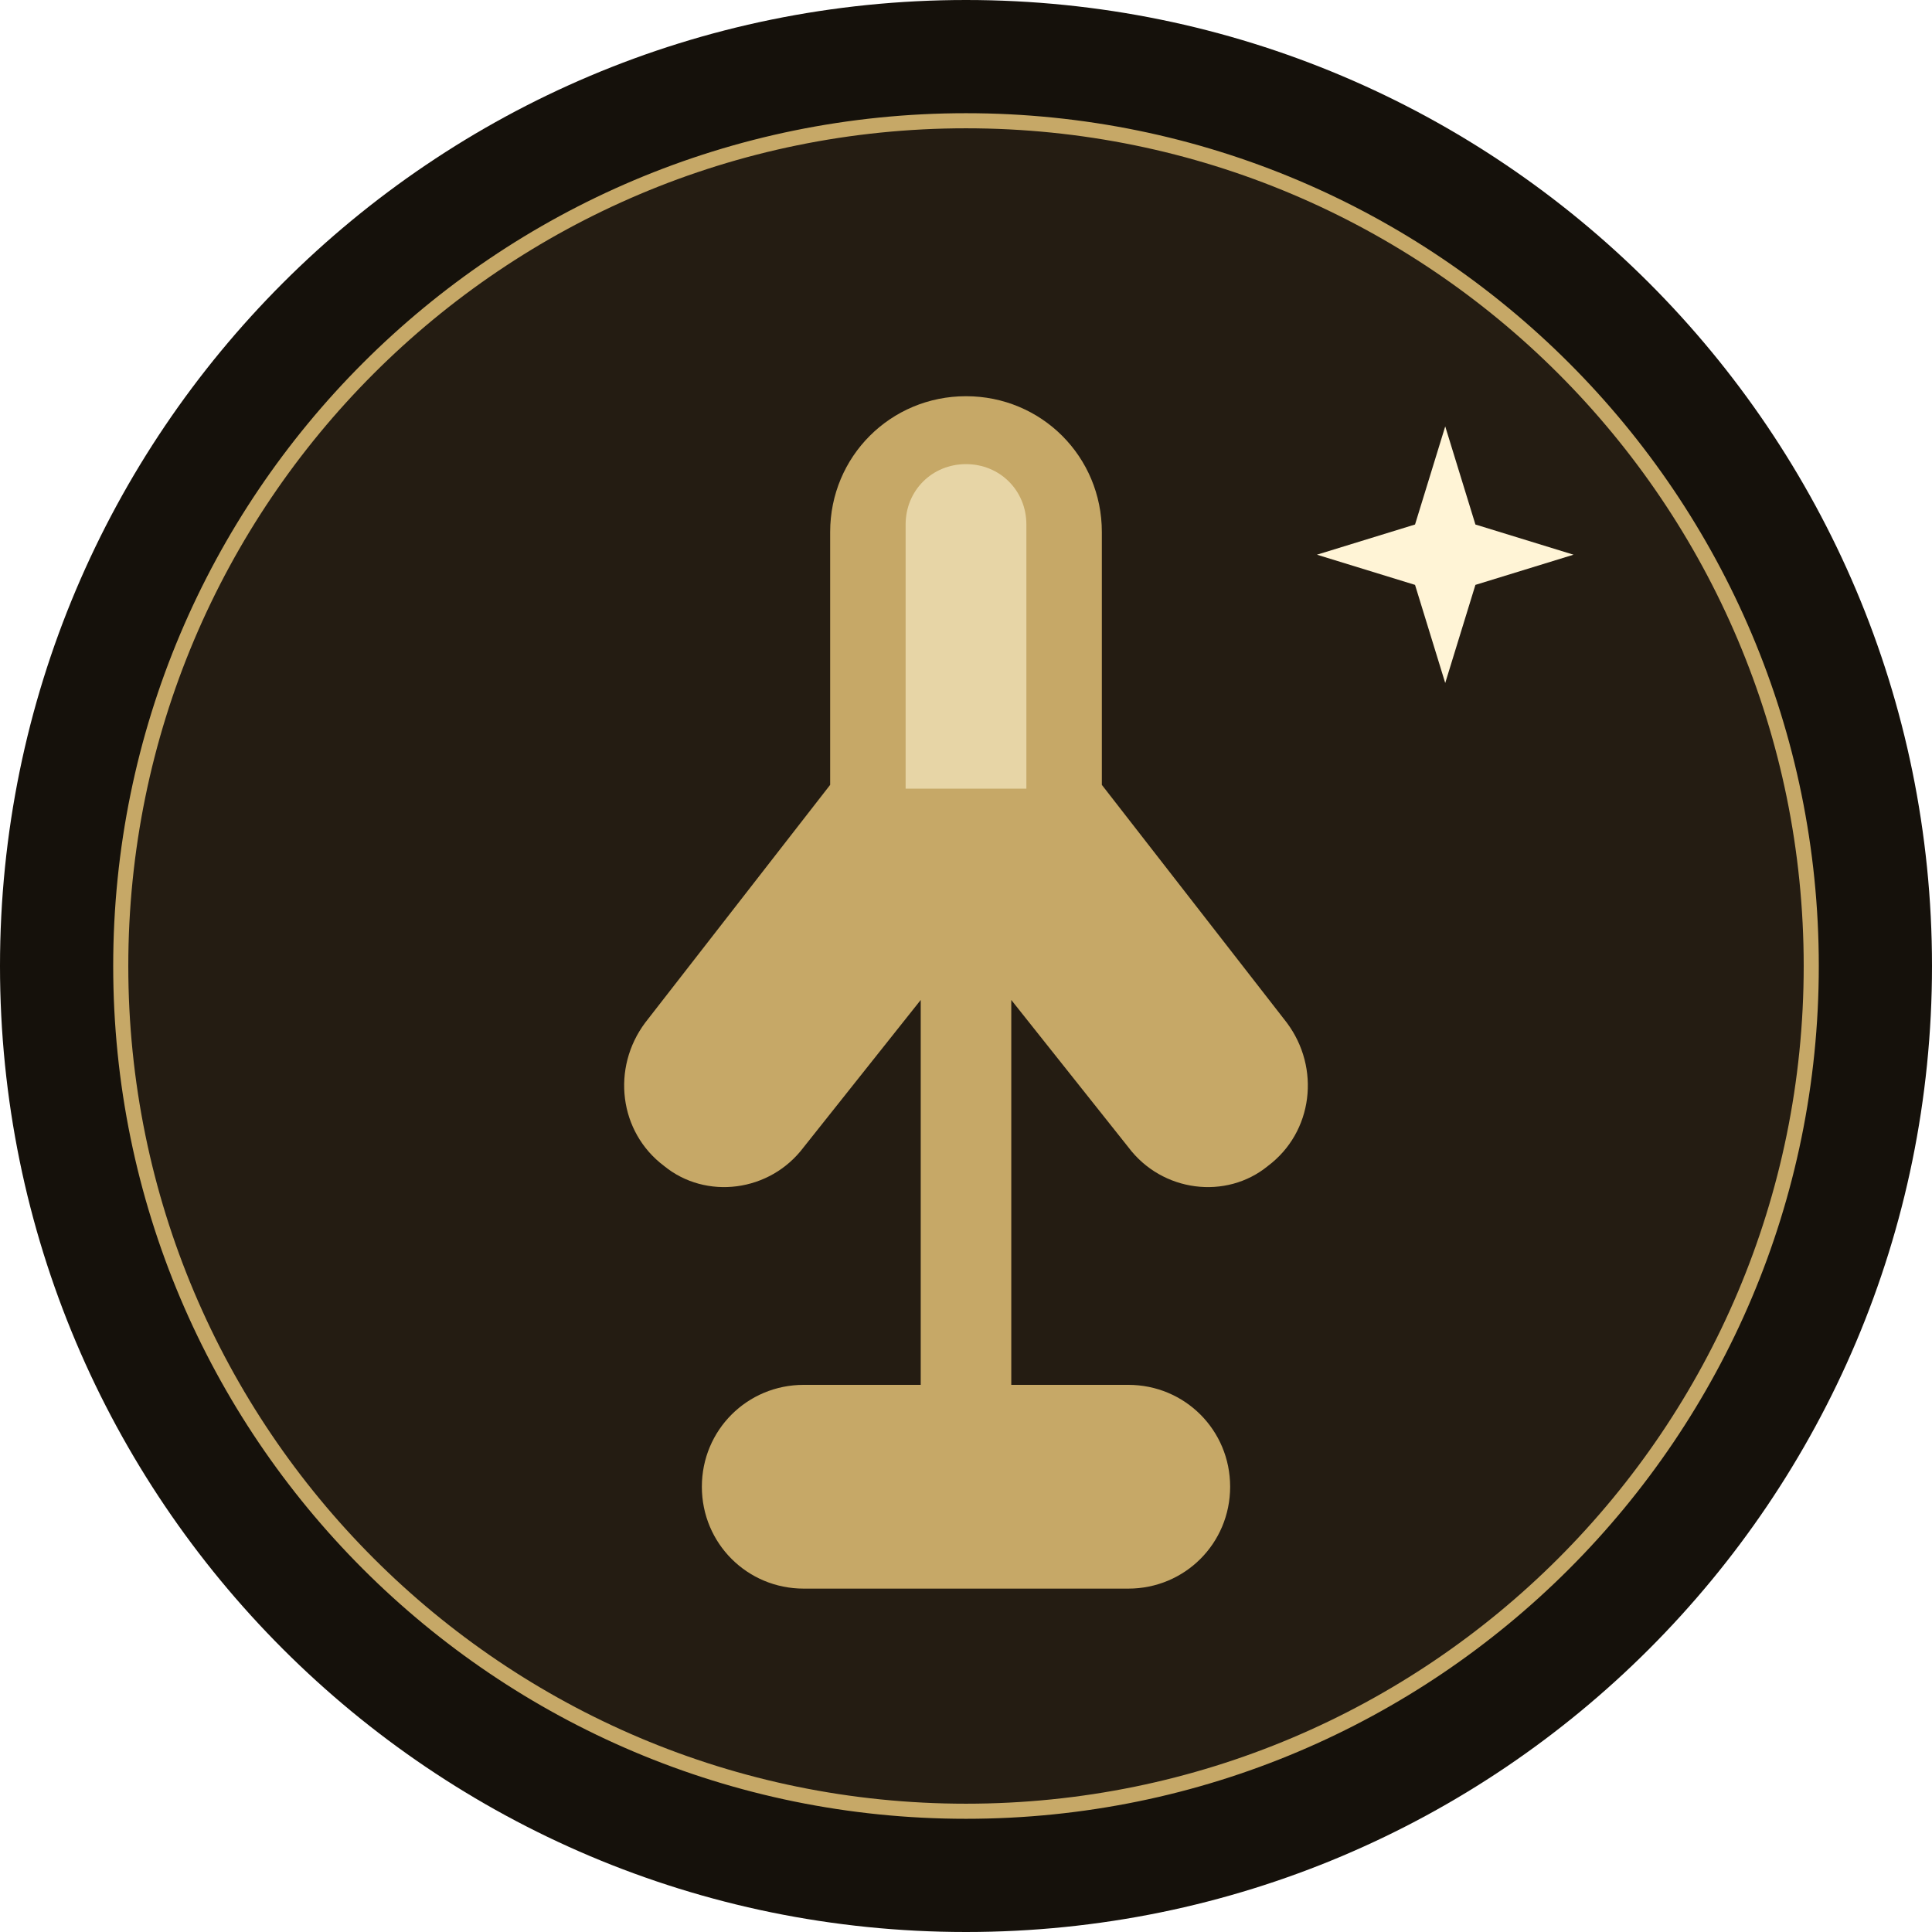
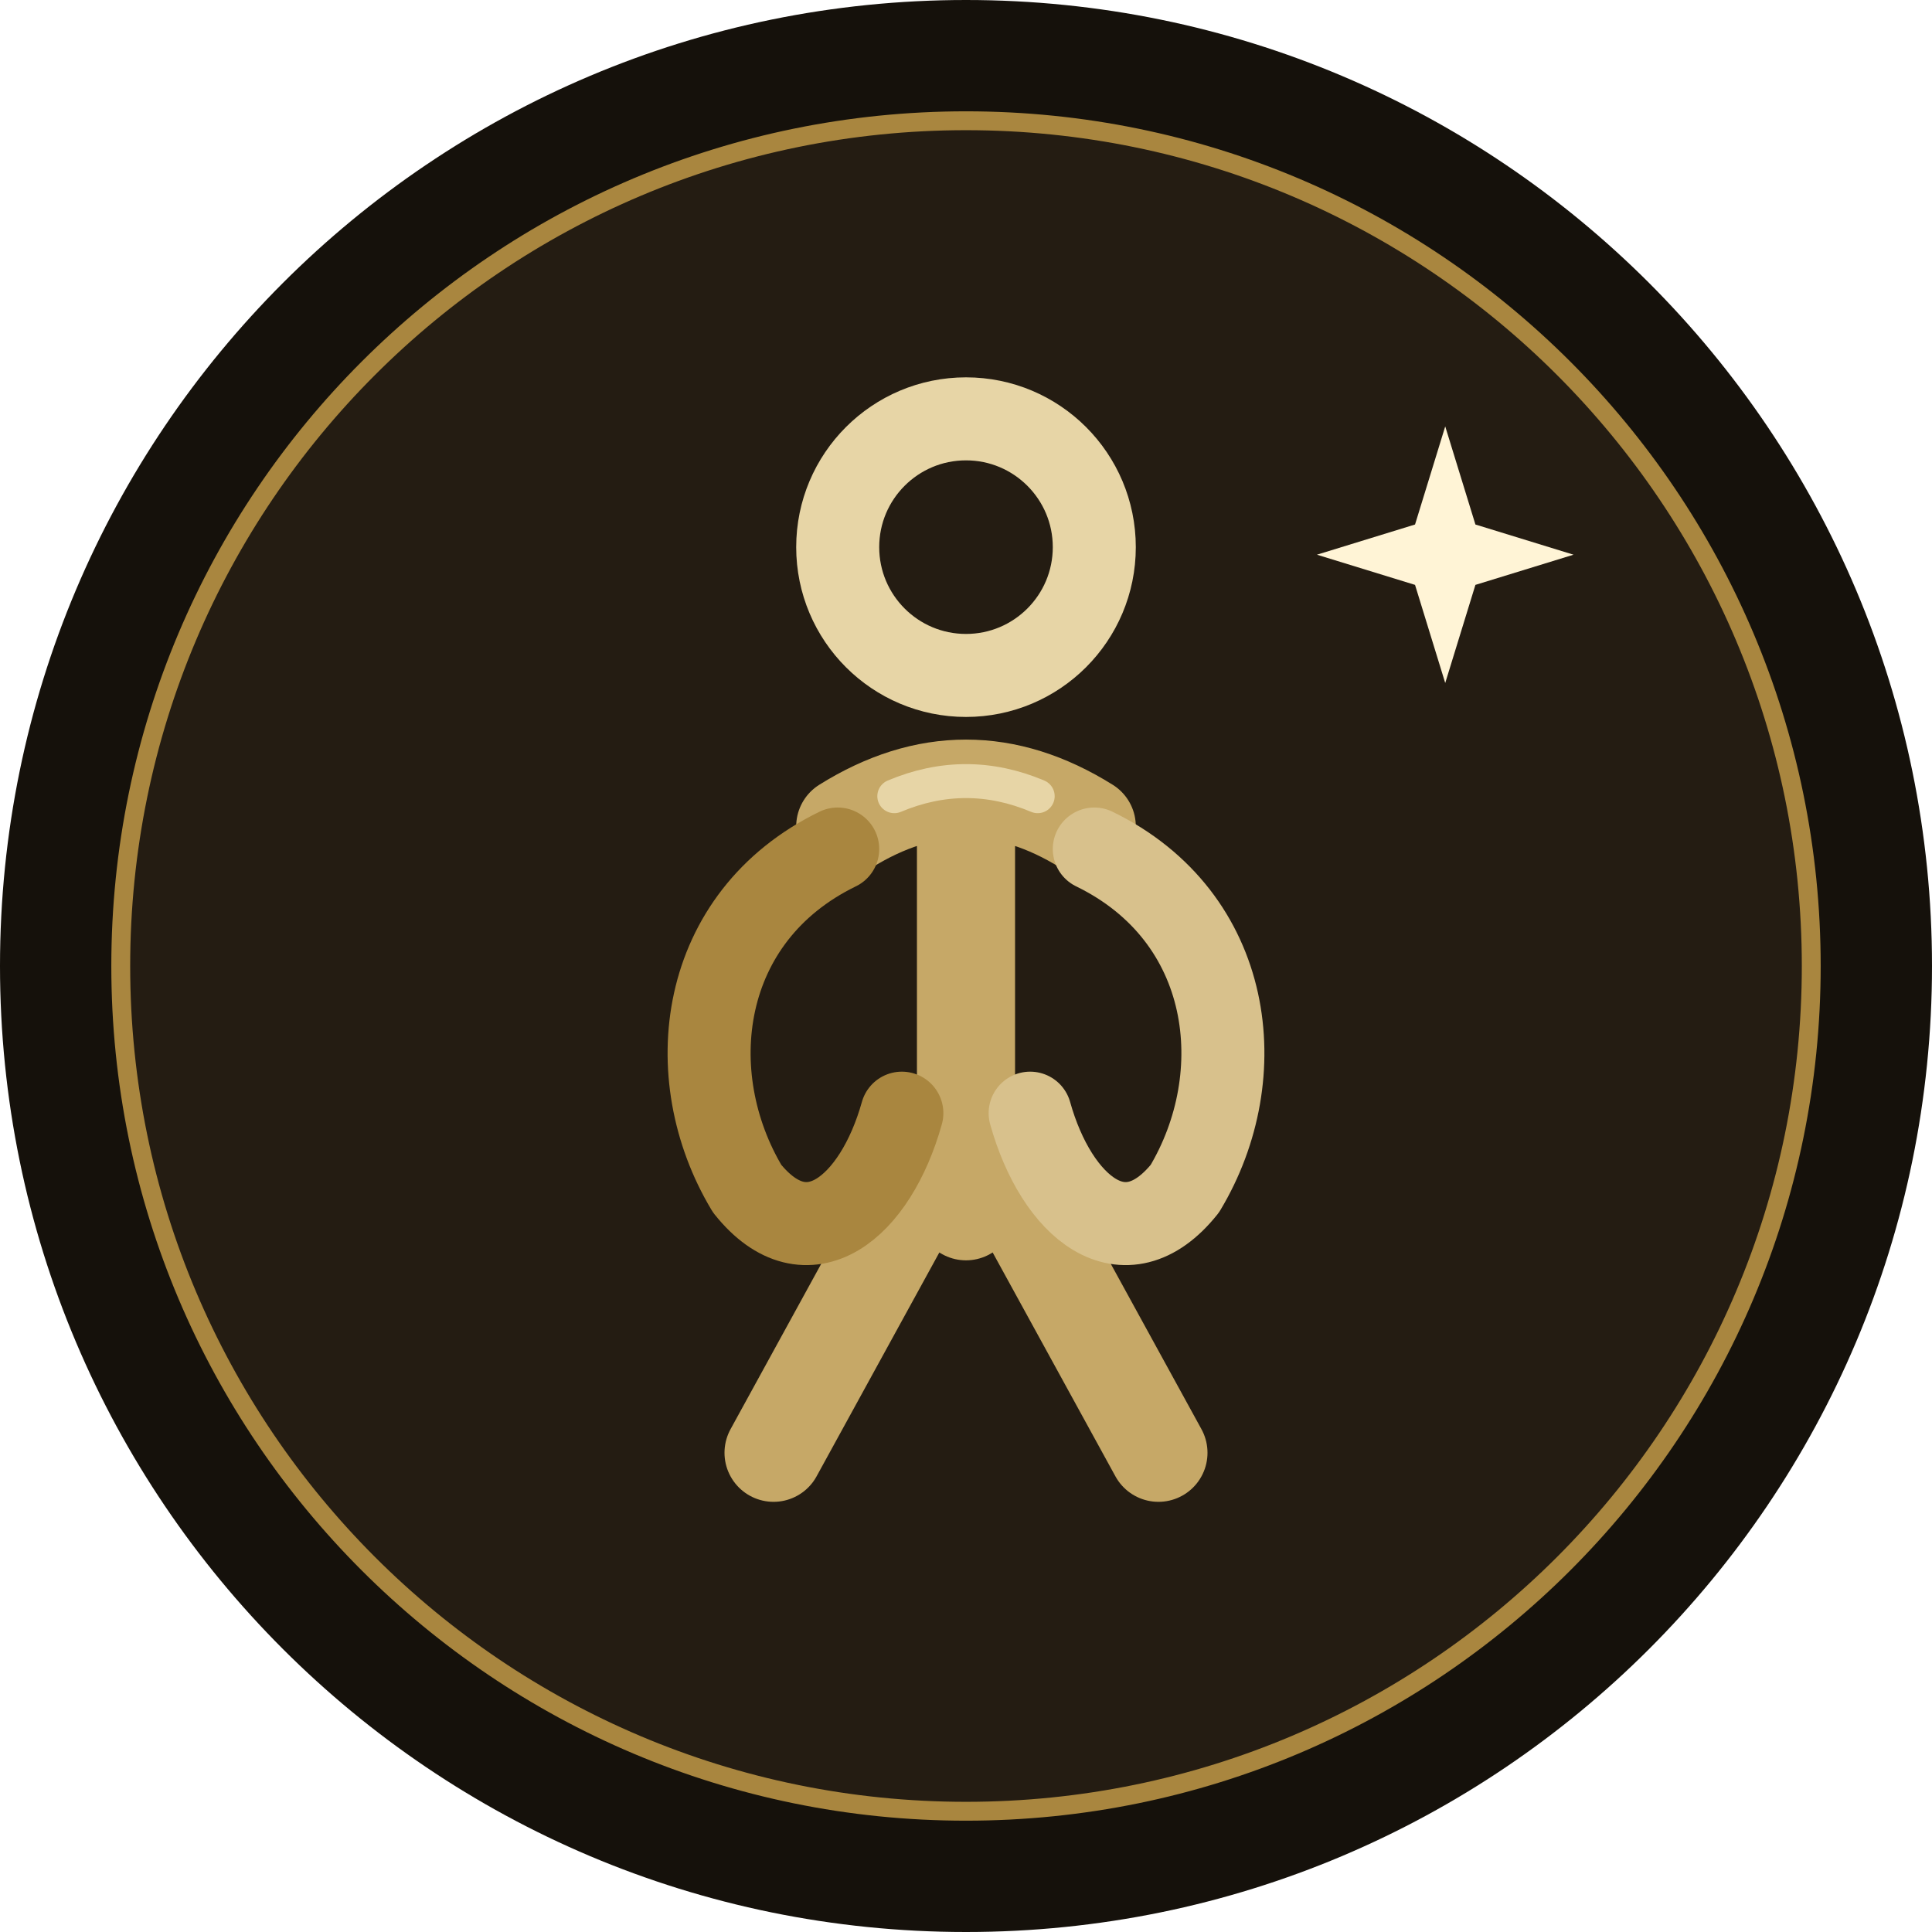
<svg xmlns="http://www.w3.org/2000/svg" width="512" height="512" viewBox="0 0 512 512">
  <rect width="512" height="512" rx="256" fill="#15110B" />
-   <circle cx="256" cy="256" r="224" fill="#241C12" stroke="#C6A867" stroke-width="4" />
-   <path d="M256 105c-20 0-36 16-36 36v67l-49 63c-9 12-7 29 5 38 11 9 28 7 37-5l31-39v102h-31c-15 0-27 12-27 27s12 27 27 27h86c15 0 27-12 27-27s-12-27-27-27h-31V265l31 39c9 12 26 14 37 5 12-9 14-26 5-38l-49-63v-67c0-20-16-36-36-36Z" fill="#C6A867" />
-   <path d="M256 123c-9 0-16 7-16 16v70h32v-70c0-9-7-16-16-16Z" fill="#E7D5A6" />
-   <path d="M383 113l8 26 26 8-26 8-8 26-8-26-26-8 26-8 8-26Z" fill="#FFF4D6" />
+   <circle cx="256" cy="256" r="224" fill="#241C12" stroke="#A9863F" stroke-width="5" />
+   <g id="holding-ball-figure" fill="none" stroke-linecap="round" stroke-linejoin="round">
+     <circle cx="256" cy="145" r="34" stroke="#E7D5A6" stroke-width="22" />
+     <path d="M224 219 Q256 199 288 219 M256 215 L256 321 M256 292 L205 385 M256 292 L307 385" stroke="#C6A867" stroke-width="26" />
+     <path d="M222 225 C185 243 180 285 198 315 C214 335 232 320 239 295" stroke="#A9863F" stroke-width="22" />
+     <path d="M290 225 C327 243 332 285 314 315 C298 335 280 320 273 295" stroke="#D8C18C" stroke-width="22" />
+     <path d="M237 211 Q256 203 275 211" stroke="#E7D5A6" stroke-width="9" />
+   </g>
+   <path d="M383 113L391 139L417 147L391 155L383 181L375 155L349 147L375 139Z" fill="#FFF4D6" />
</svg>
